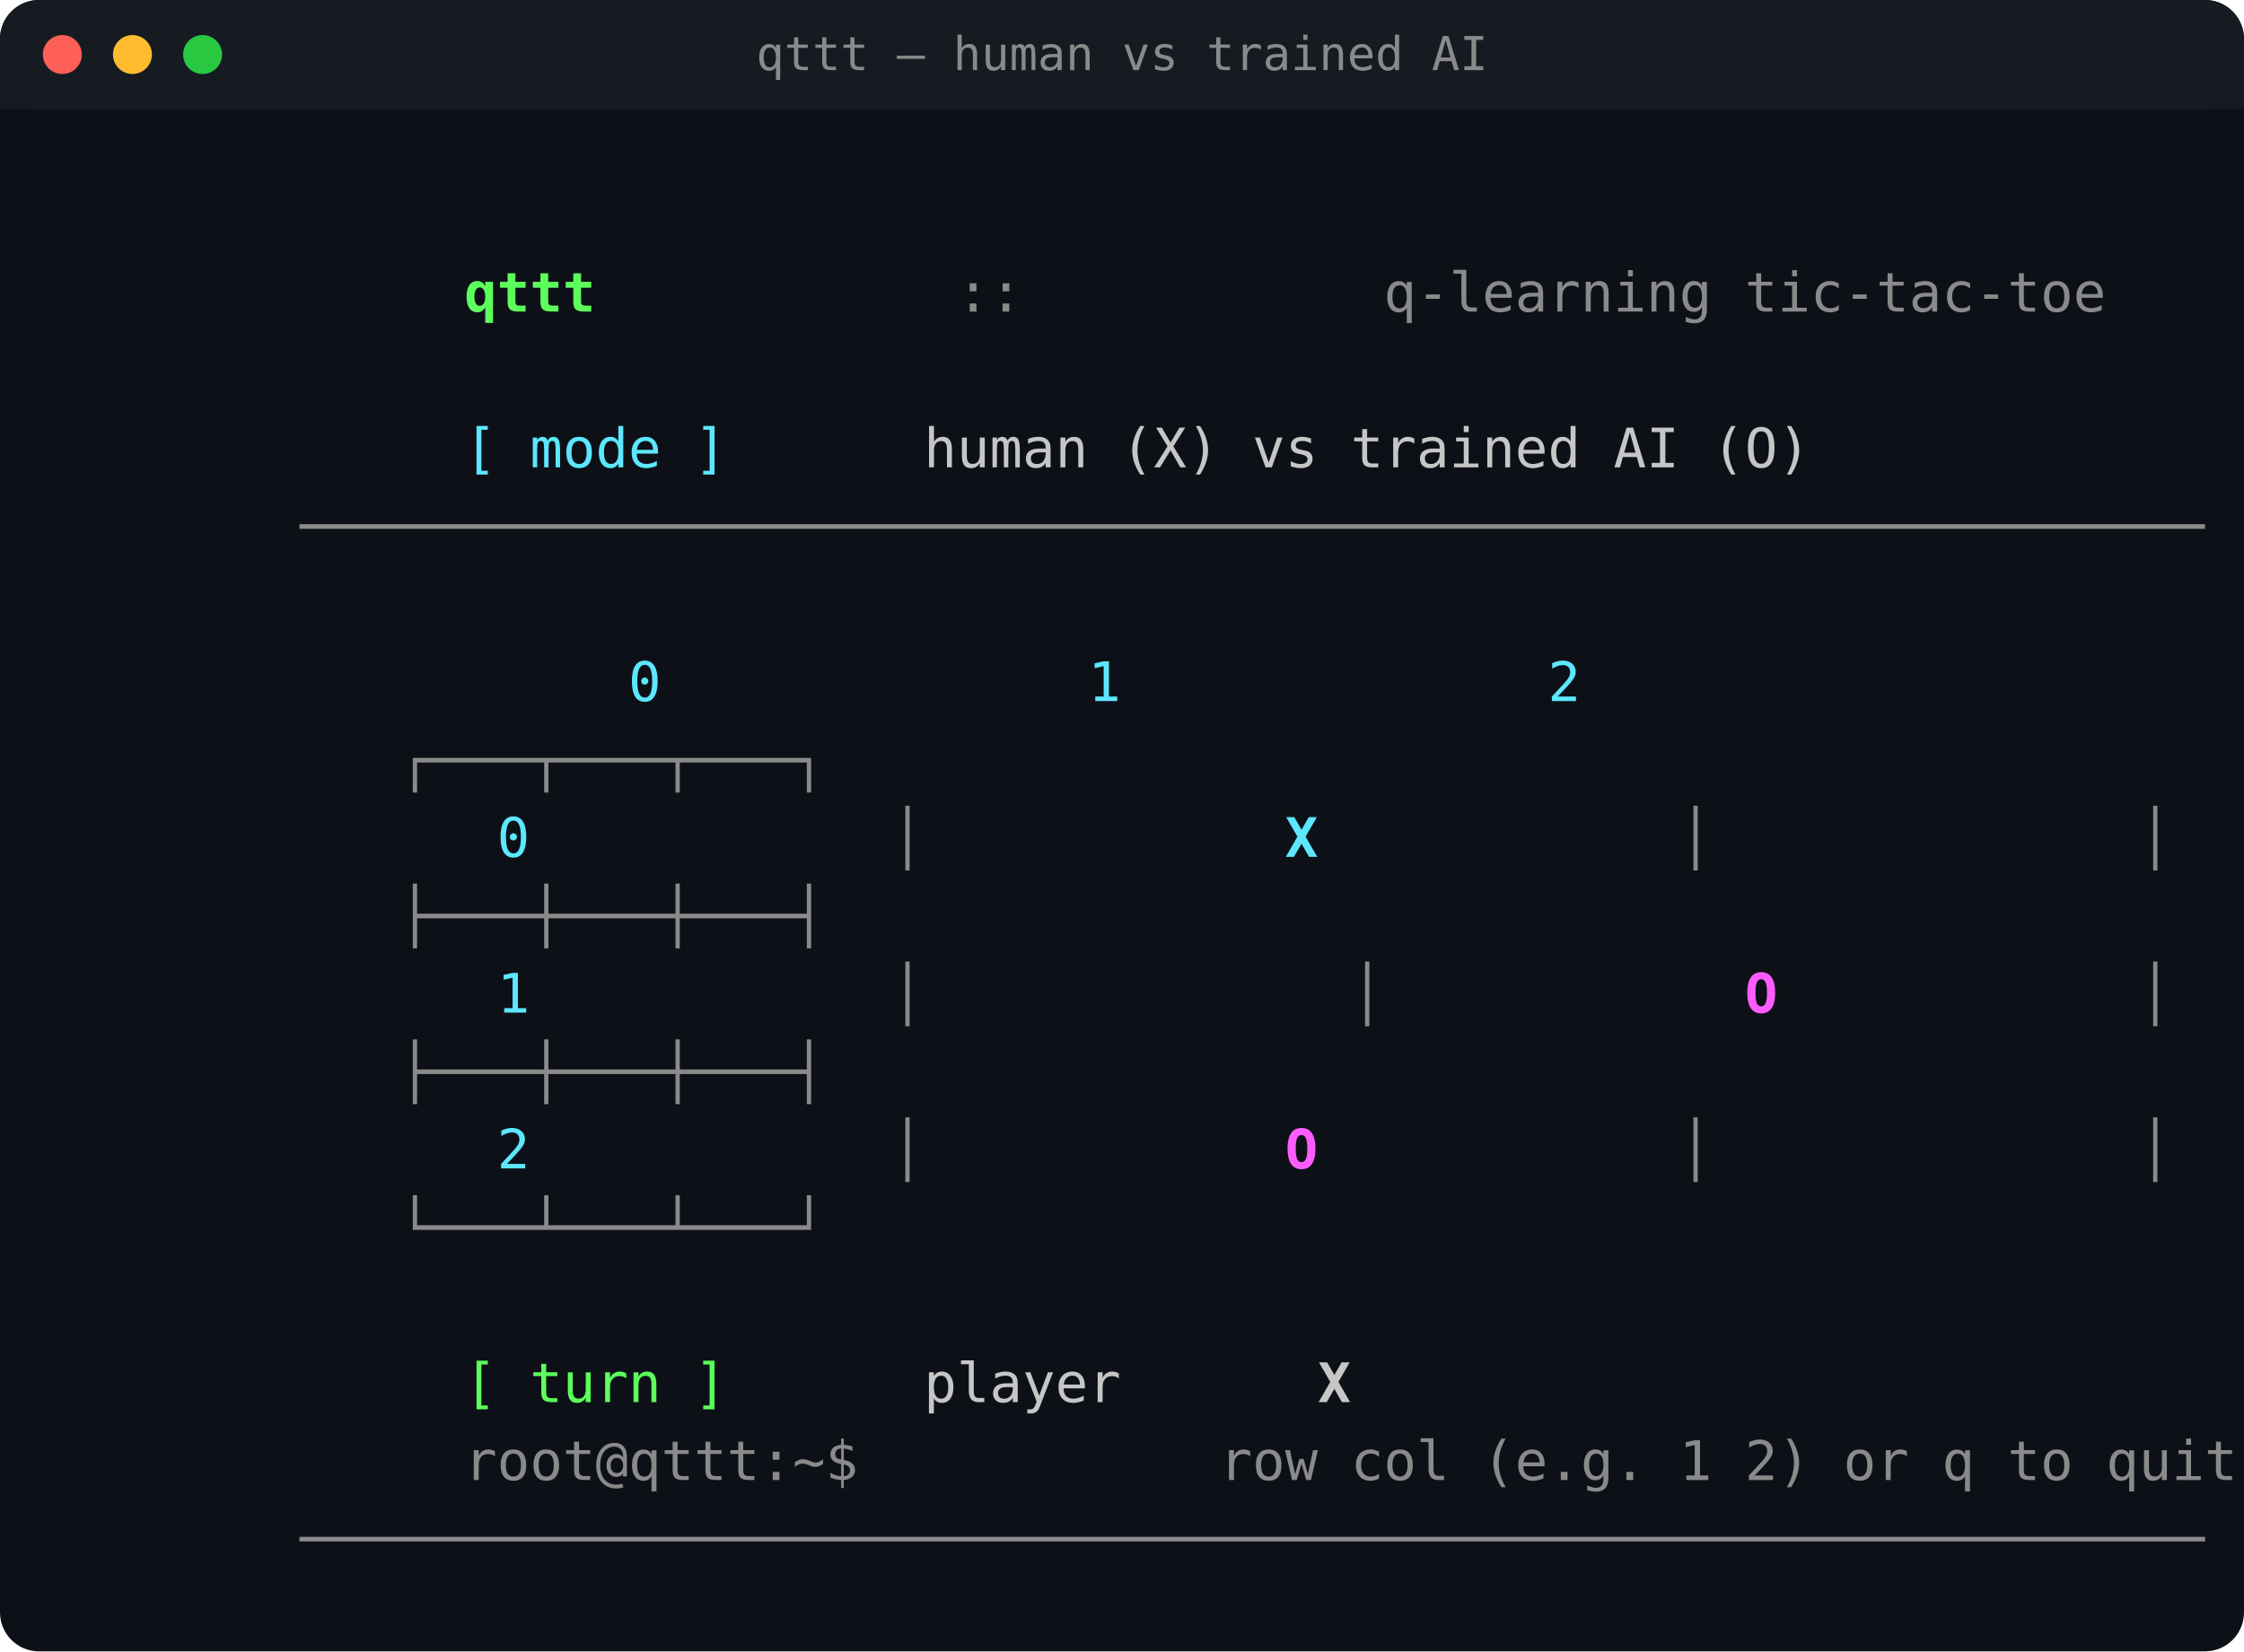
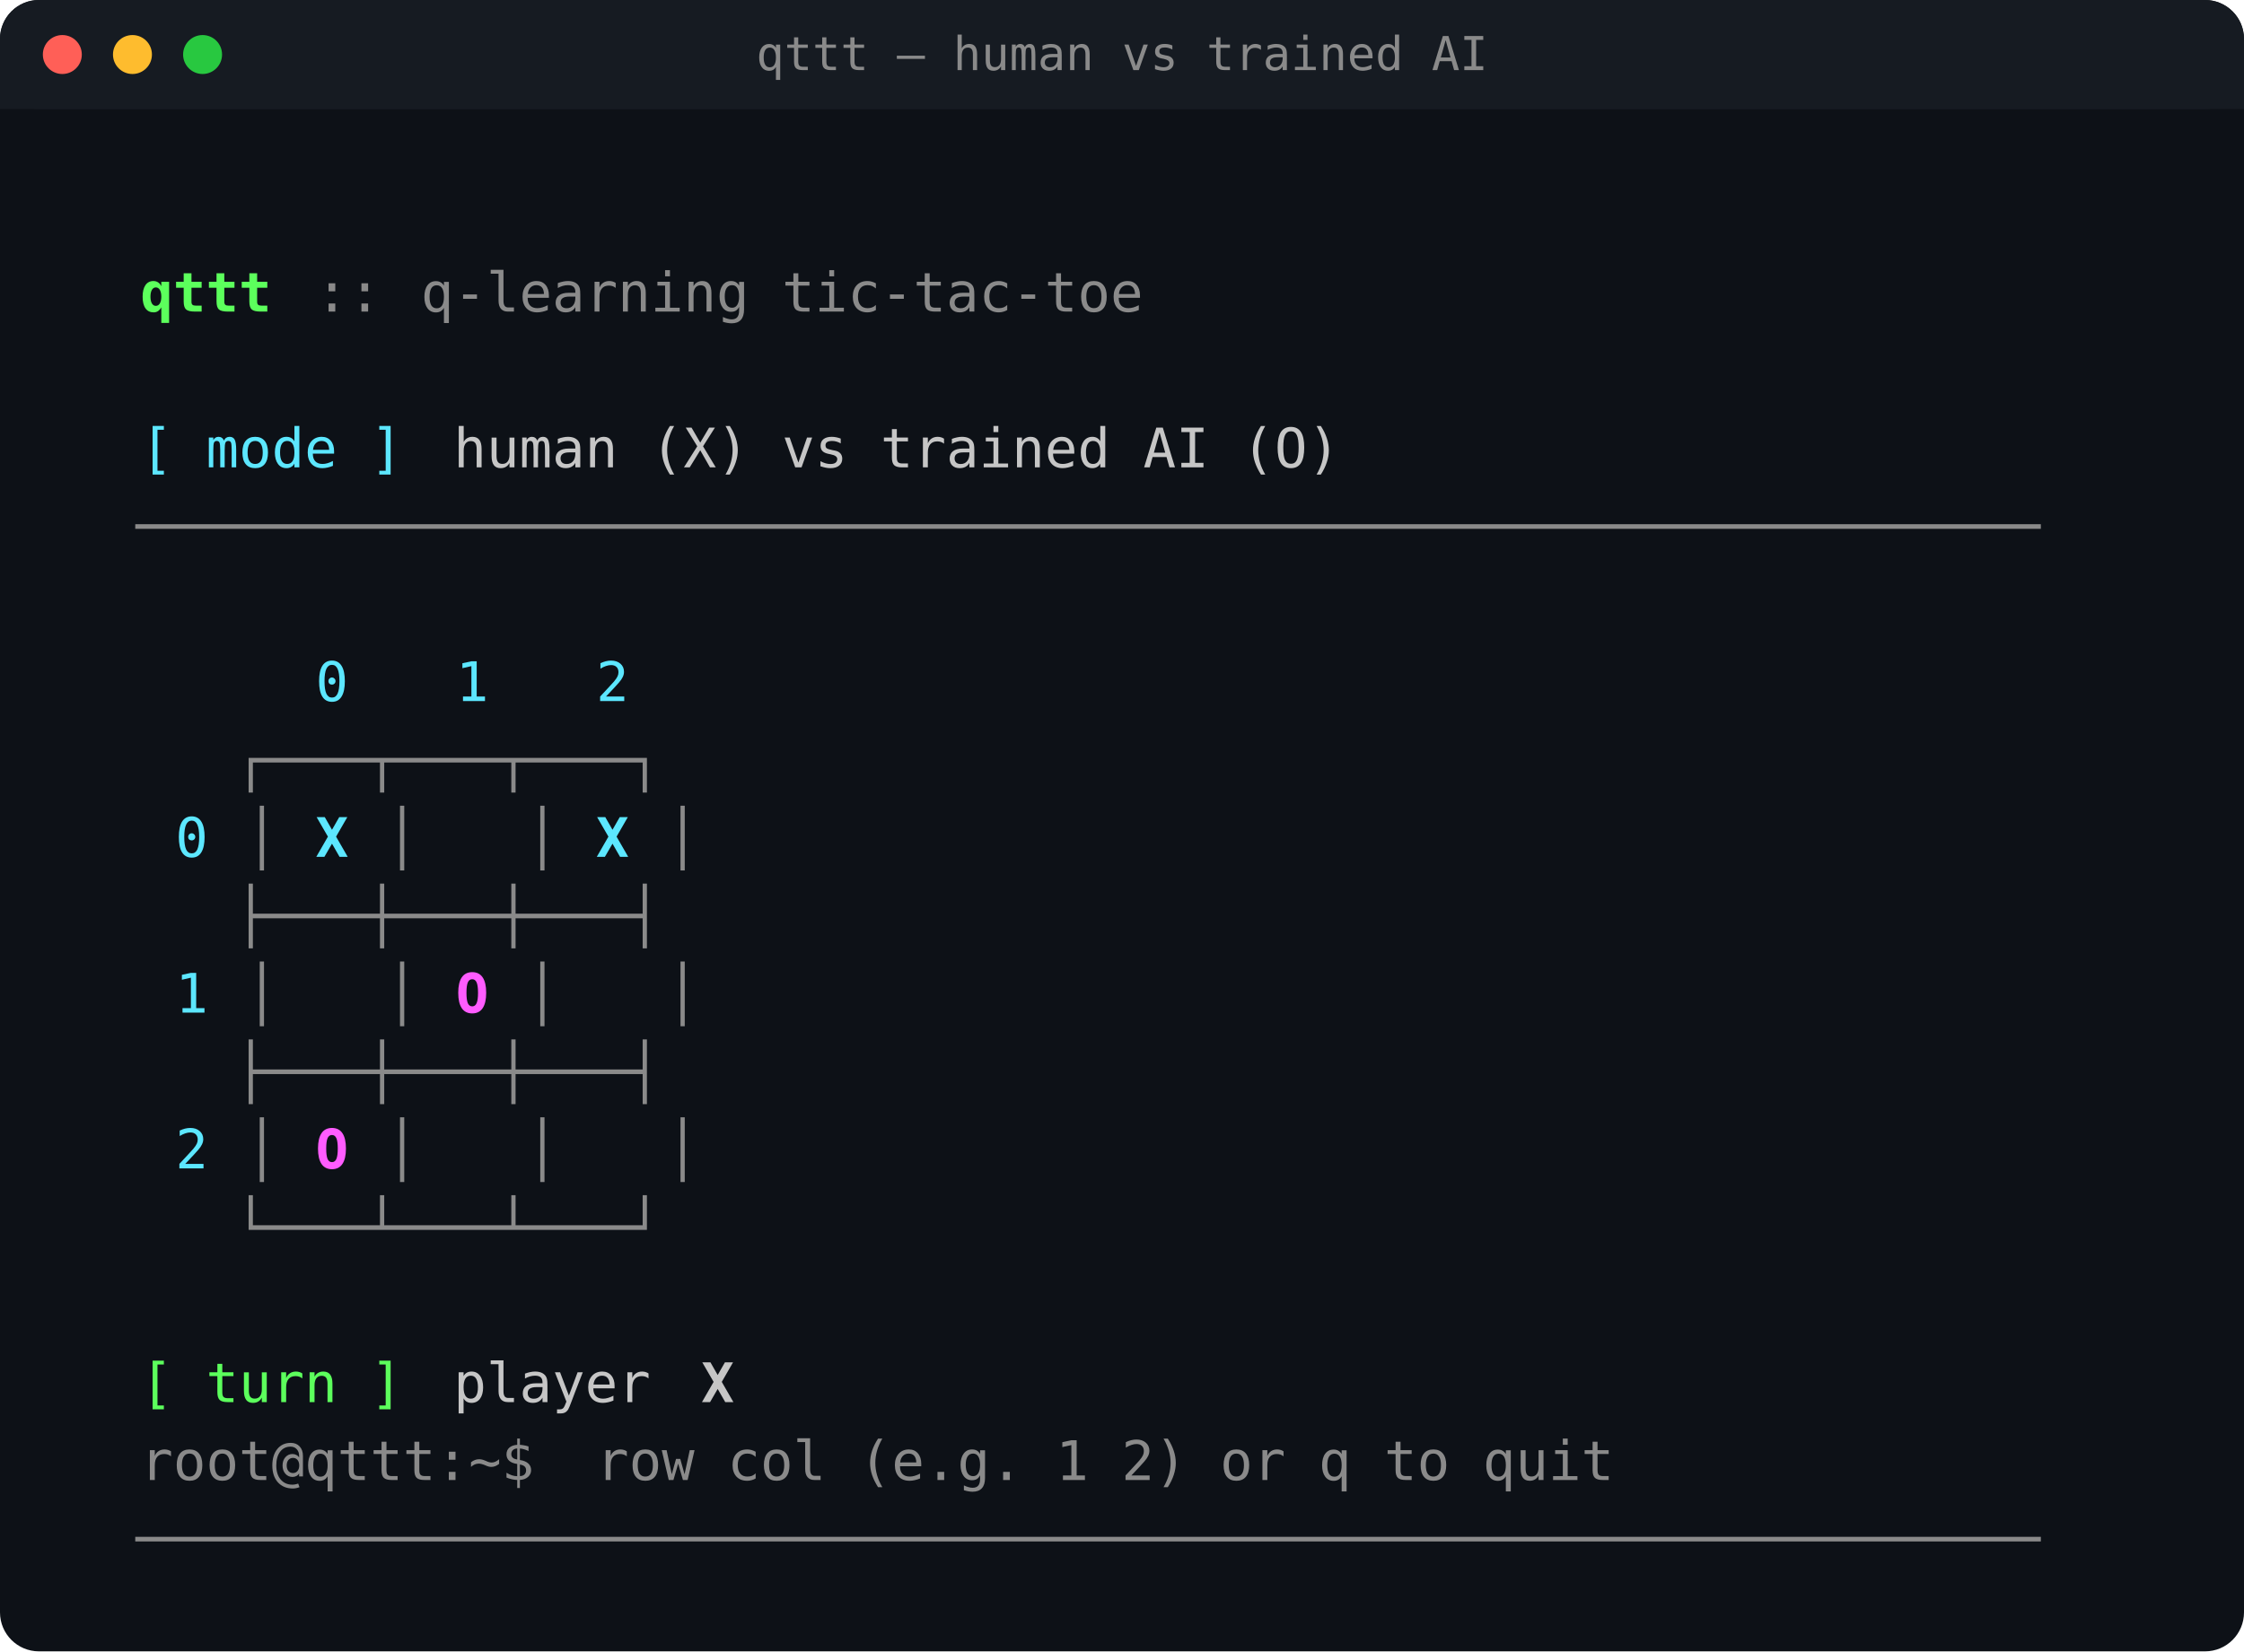
- <svg xmlns="http://www.w3.org/2000/svg" width="576" height="424" viewBox="0 0 576 424" font-family="ui-monospace, Menlo, Consolas, monospace" font-size="14">
+ <svg xmlns="http://www.w3.org/2000/svg" width="576" height="424" viewBox="0 0 576 424" font-family="ui-monospace, Menlo, Consolas, monospace" font-size="14" xml:space="preserve">
  <rect width="576" height="424" rx="10" fill="#0d1117" />
  <rect width="576" height="28" rx="10" fill="#161b22" />
  <rect y="18" width="576" height="10" fill="#161b22" />
  <circle cx="16" cy="14" r="5" fill="#ff5f57" />
  <circle cx="34" cy="14" r="5" fill="#febc2e" />
  <circle cx="52" cy="14" r="5" fill="#28c840" />
-   <text x="288.0" y="18" fill="#8a8a8a" font-size="12" text-anchor="middle">qttt — human vs trained AI</text>
-   <text x="18" y="60" xml:space="preserve">
+   <text x="288.0" y="18" fill="#8a8a8a" font-size="12" text-anchor="middle">qttt — human vs trained AI</text>
+   <text y="60" xml:space="preserve">
  </text>
-   <text x="18" y="80" xml:space="preserve">
-     <tspan fill="#c6c6c6">  </tspan>
-     <tspan fill="#5cff5c" font-weight="700">qttt</tspan>
-     <tspan fill="#c6c6c6"> </tspan>
-     <tspan fill="#8a8a8a">::</tspan>
-     <tspan fill="#c6c6c6"> </tspan>
-     <tspan fill="#8a8a8a">q-learning tic-tac-toe</tspan>
+   <text y="80" xml:space="preserve">
+     <tspan x="18" fill="#c6c6c6" textLength="18" lengthAdjust="spacingAndGlyphs">  </tspan>
+     <tspan x="36" fill="#5cff5c" font-weight="700" textLength="36" lengthAdjust="spacingAndGlyphs">qttt</tspan>
+     <tspan x="72" fill="#c6c6c6" textLength="9" lengthAdjust="spacingAndGlyphs"> </tspan>
+     <tspan x="81" fill="#8a8a8a" textLength="18" lengthAdjust="spacingAndGlyphs">::</tspan>
+     <tspan x="99" fill="#c6c6c6" textLength="9" lengthAdjust="spacingAndGlyphs"> </tspan>
+     <tspan x="108" fill="#8a8a8a" textLength="198" lengthAdjust="spacingAndGlyphs">q-learning tic-tac-toe</tspan>
  </text>
-   <text x="18" y="100" xml:space="preserve">
+   <text y="100" xml:space="preserve">
  </text>
-   <text x="18" y="120" xml:space="preserve">
-     <tspan fill="#c6c6c6">  </tspan>
-     <tspan fill="#5ce7ff">[ mode ]</tspan>
-     <tspan fill="#c6c6c6"> human (X) vs trained AI (O)</tspan>
+   <text y="120" xml:space="preserve">
+     <tspan x="18" fill="#c6c6c6" textLength="18" lengthAdjust="spacingAndGlyphs">  </tspan>
+     <tspan x="36" fill="#5ce7ff" textLength="72" lengthAdjust="spacingAndGlyphs">[ mode ]</tspan>
+     <tspan x="108" fill="#c6c6c6" textLength="252" lengthAdjust="spacingAndGlyphs"> human (X) vs trained AI (O)</tspan>
  </text>
-   <text x="18" y="140" xml:space="preserve">
-     <tspan fill="#8a8a8a">  ──────────────────────────────────────────────────────────</tspan>
+   <text y="140" xml:space="preserve">
+     <tspan x="18" fill="#8a8a8a" textLength="540" lengthAdjust="spacingAndGlyphs">  ──────────────────────────────────────────────────────────</tspan>
  </text>
-   <text x="18" y="160" xml:space="preserve">
+   <text y="160" xml:space="preserve">
  </text>
-   <text x="18" y="180" xml:space="preserve">
-     <tspan fill="#c6c6c6">       </tspan>
-     <tspan fill="#5ce7ff">0</tspan>
-     <tspan fill="#c6c6c6">   </tspan>
-     <tspan fill="#5ce7ff">1</tspan>
-     <tspan fill="#c6c6c6">   </tspan>
-     <tspan fill="#5ce7ff">2</tspan>
+   <text y="180" xml:space="preserve">
+     <tspan x="18" fill="#c6c6c6" textLength="63" lengthAdjust="spacingAndGlyphs">       </tspan>
+     <tspan x="81" fill="#5ce7ff" textLength="9" lengthAdjust="spacingAndGlyphs">0</tspan>
+     <tspan x="90" fill="#c6c6c6" textLength="27" lengthAdjust="spacingAndGlyphs">   </tspan>
+     <tspan x="117" fill="#5ce7ff" textLength="9" lengthAdjust="spacingAndGlyphs">1</tspan>
+     <tspan x="126" fill="#c6c6c6" textLength="27" lengthAdjust="spacingAndGlyphs">   </tspan>
+     <tspan x="153" fill="#5ce7ff" textLength="9" lengthAdjust="spacingAndGlyphs">2</tspan>
  </text>
-   <text x="18" y="200" xml:space="preserve">
-     <tspan fill="#8a8a8a">     ┌───┬───┬───┐</tspan>
+   <text y="200" xml:space="preserve">
+     <tspan x="18" fill="#8a8a8a" textLength="162" lengthAdjust="spacingAndGlyphs">     ┌───┬───┬───┐</tspan>
  </text>
-   <text x="18" y="220" xml:space="preserve">
-     <tspan fill="#c6c6c6">   </tspan>
-     <tspan fill="#5ce7ff">0</tspan>
-     <tspan fill="#c6c6c6"> </tspan>
-     <tspan fill="#8a8a8a">│</tspan>
-     <tspan fill="#c6c6c6"> </tspan>
-     <tspan fill="#5ce7ff" font-weight="700">X</tspan>
-     <tspan fill="#c6c6c6"> </tspan>
-     <tspan fill="#8a8a8a">│</tspan>
-     <tspan fill="#c6c6c6">   </tspan>
-     <tspan fill="#8a8a8a">│</tspan>
-     <tspan fill="#c6c6c6"> </tspan>
-     <tspan fill="#5ce7ff" font-weight="700">X</tspan>
-     <tspan fill="#c6c6c6"> </tspan>
-     <tspan fill="#8a8a8a">│</tspan>
+   <text y="220" xml:space="preserve">
+     <tspan x="18" fill="#c6c6c6" textLength="27" lengthAdjust="spacingAndGlyphs">   </tspan>
+     <tspan x="45" fill="#5ce7ff" textLength="9" lengthAdjust="spacingAndGlyphs">0</tspan>
+     <tspan x="54" fill="#c6c6c6" textLength="9" lengthAdjust="spacingAndGlyphs"> </tspan>
+     <tspan x="63" fill="#8a8a8a" textLength="9" lengthAdjust="spacingAndGlyphs">│</tspan>
+     <tspan x="72" fill="#c6c6c6" textLength="9" lengthAdjust="spacingAndGlyphs"> </tspan>
+     <tspan x="81" fill="#5ce7ff" font-weight="700" textLength="9" lengthAdjust="spacingAndGlyphs">X</tspan>
+     <tspan x="90" fill="#c6c6c6" textLength="9" lengthAdjust="spacingAndGlyphs"> </tspan>
+     <tspan x="99" fill="#8a8a8a" textLength="9" lengthAdjust="spacingAndGlyphs">│</tspan>
+     <tspan x="108" fill="#c6c6c6" textLength="27" lengthAdjust="spacingAndGlyphs">   </tspan>
+     <tspan x="135" fill="#8a8a8a" textLength="9" lengthAdjust="spacingAndGlyphs">│</tspan>
+     <tspan x="144" fill="#c6c6c6" textLength="9" lengthAdjust="spacingAndGlyphs"> </tspan>
+     <tspan x="153" fill="#5ce7ff" font-weight="700" textLength="9" lengthAdjust="spacingAndGlyphs">X</tspan>
+     <tspan x="162" fill="#c6c6c6" textLength="9" lengthAdjust="spacingAndGlyphs"> </tspan>
+     <tspan x="171" fill="#8a8a8a" textLength="9" lengthAdjust="spacingAndGlyphs">│</tspan>
  </text>
-   <text x="18" y="240" xml:space="preserve">
-     <tspan fill="#8a8a8a">     ├───┼───┼───┤</tspan>
+   <text y="240" xml:space="preserve">
+     <tspan x="18" fill="#8a8a8a" textLength="162" lengthAdjust="spacingAndGlyphs">     ├───┼───┼───┤</tspan>
  </text>
-   <text x="18" y="260" xml:space="preserve">
-     <tspan fill="#c6c6c6">   </tspan>
-     <tspan fill="#5ce7ff">1</tspan>
-     <tspan fill="#c6c6c6"> </tspan>
-     <tspan fill="#8a8a8a">│</tspan>
-     <tspan fill="#c6c6c6">   </tspan>
-     <tspan fill="#8a8a8a">│</tspan>
-     <tspan fill="#c6c6c6"> </tspan>
-     <tspan fill="#ff5cff" font-weight="700">O</tspan>
-     <tspan fill="#c6c6c6"> </tspan>
-     <tspan fill="#8a8a8a">│</tspan>
-     <tspan fill="#c6c6c6">   </tspan>
-     <tspan fill="#8a8a8a">│</tspan>
+   <text y="260" xml:space="preserve">
+     <tspan x="18" fill="#c6c6c6" textLength="27" lengthAdjust="spacingAndGlyphs">   </tspan>
+     <tspan x="45" fill="#5ce7ff" textLength="9" lengthAdjust="spacingAndGlyphs">1</tspan>
+     <tspan x="54" fill="#c6c6c6" textLength="9" lengthAdjust="spacingAndGlyphs"> </tspan>
+     <tspan x="63" fill="#8a8a8a" textLength="9" lengthAdjust="spacingAndGlyphs">│</tspan>
+     <tspan x="72" fill="#c6c6c6" textLength="27" lengthAdjust="spacingAndGlyphs">   </tspan>
+     <tspan x="99" fill="#8a8a8a" textLength="9" lengthAdjust="spacingAndGlyphs">│</tspan>
+     <tspan x="108" fill="#c6c6c6" textLength="9" lengthAdjust="spacingAndGlyphs"> </tspan>
+     <tspan x="117" fill="#ff5cff" font-weight="700" textLength="9" lengthAdjust="spacingAndGlyphs">O</tspan>
+     <tspan x="126" fill="#c6c6c6" textLength="9" lengthAdjust="spacingAndGlyphs"> </tspan>
+     <tspan x="135" fill="#8a8a8a" textLength="9" lengthAdjust="spacingAndGlyphs">│</tspan>
+     <tspan x="144" fill="#c6c6c6" textLength="27" lengthAdjust="spacingAndGlyphs">   </tspan>
+     <tspan x="171" fill="#8a8a8a" textLength="9" lengthAdjust="spacingAndGlyphs">│</tspan>
  </text>
-   <text x="18" y="280" xml:space="preserve">
-     <tspan fill="#8a8a8a">     ├───┼───┼───┤</tspan>
+   <text y="280" xml:space="preserve">
+     <tspan x="18" fill="#8a8a8a" textLength="162" lengthAdjust="spacingAndGlyphs">     ├───┼───┼───┤</tspan>
  </text>
-   <text x="18" y="300" xml:space="preserve">
-     <tspan fill="#c6c6c6">   </tspan>
-     <tspan fill="#5ce7ff">2</tspan>
-     <tspan fill="#c6c6c6"> </tspan>
-     <tspan fill="#8a8a8a">│</tspan>
-     <tspan fill="#c6c6c6"> </tspan>
-     <tspan fill="#ff5cff" font-weight="700">O</tspan>
-     <tspan fill="#c6c6c6"> </tspan>
-     <tspan fill="#8a8a8a">│</tspan>
-     <tspan fill="#c6c6c6">   </tspan>
-     <tspan fill="#8a8a8a">│</tspan>
-     <tspan fill="#c6c6c6">   </tspan>
-     <tspan fill="#8a8a8a">│</tspan>
+   <text y="300" xml:space="preserve">
+     <tspan x="18" fill="#c6c6c6" textLength="27" lengthAdjust="spacingAndGlyphs">   </tspan>
+     <tspan x="45" fill="#5ce7ff" textLength="9" lengthAdjust="spacingAndGlyphs">2</tspan>
+     <tspan x="54" fill="#c6c6c6" textLength="9" lengthAdjust="spacingAndGlyphs"> </tspan>
+     <tspan x="63" fill="#8a8a8a" textLength="9" lengthAdjust="spacingAndGlyphs">│</tspan>
+     <tspan x="72" fill="#c6c6c6" textLength="9" lengthAdjust="spacingAndGlyphs"> </tspan>
+     <tspan x="81" fill="#ff5cff" font-weight="700" textLength="9" lengthAdjust="spacingAndGlyphs">O</tspan>
+     <tspan x="90" fill="#c6c6c6" textLength="9" lengthAdjust="spacingAndGlyphs"> </tspan>
+     <tspan x="99" fill="#8a8a8a" textLength="9" lengthAdjust="spacingAndGlyphs">│</tspan>
+     <tspan x="108" fill="#c6c6c6" textLength="27" lengthAdjust="spacingAndGlyphs">   </tspan>
+     <tspan x="135" fill="#8a8a8a" textLength="9" lengthAdjust="spacingAndGlyphs">│</tspan>
+     <tspan x="144" fill="#c6c6c6" textLength="27" lengthAdjust="spacingAndGlyphs">   </tspan>
+     <tspan x="171" fill="#8a8a8a" textLength="9" lengthAdjust="spacingAndGlyphs">│</tspan>
  </text>
-   <text x="18" y="320" xml:space="preserve">
-     <tspan fill="#8a8a8a">     └───┴───┴───┘</tspan>
+   <text y="320" xml:space="preserve">
+     <tspan x="18" fill="#8a8a8a" textLength="162" lengthAdjust="spacingAndGlyphs">     └───┴───┴───┘</tspan>
  </text>
-   <text x="18" y="340" xml:space="preserve">
+   <text y="340" xml:space="preserve">
  </text>
-   <text x="18" y="360" xml:space="preserve">
-     <tspan fill="#c6c6c6">  </tspan>
-     <tspan fill="#5cff5c">[ turn ]</tspan>
-     <tspan fill="#c6c6c6"> player </tspan>
-     <tspan fill="#c6c6c6" font-weight="700">X</tspan>
+   <text y="360" xml:space="preserve">
+     <tspan x="18" fill="#c6c6c6" textLength="18" lengthAdjust="spacingAndGlyphs">  </tspan>
+     <tspan x="36" fill="#5cff5c" textLength="72" lengthAdjust="spacingAndGlyphs">[ turn ]</tspan>
+     <tspan x="108" fill="#c6c6c6" textLength="72" lengthAdjust="spacingAndGlyphs"> player </tspan>
+     <tspan x="180" fill="#c6c6c6" font-weight="700" textLength="9" lengthAdjust="spacingAndGlyphs">X</tspan>
  </text>
-   <text x="18" y="380" xml:space="preserve">
-     <tspan fill="#c6c6c6">  </tspan>
-     <tspan fill="#8a8a8a">root@qttt:~$</tspan>
-     <tspan fill="#c6c6c6"> </tspan>
-     <tspan fill="#8a8a8a">row col (e.g. 1 2) or q to quit</tspan>
+   <text y="380" xml:space="preserve">
+     <tspan x="18" fill="#c6c6c6" textLength="18" lengthAdjust="spacingAndGlyphs">  </tspan>
+     <tspan x="36" fill="#8a8a8a" textLength="108" lengthAdjust="spacingAndGlyphs">root@qttt:~$</tspan>
+     <tspan x="144" fill="#c6c6c6" textLength="9" lengthAdjust="spacingAndGlyphs"> </tspan>
+     <tspan x="153" fill="#8a8a8a" textLength="279" lengthAdjust="spacingAndGlyphs">row col (e.g. 1 2) or q to quit</tspan>
  </text>
-   <text x="18" y="400" xml:space="preserve">
-     <tspan fill="#8a8a8a">  ──────────────────────────────────────────────────────────</tspan>
+   <text y="400" xml:space="preserve">
+     <tspan x="18" fill="#8a8a8a" textLength="540" lengthAdjust="spacingAndGlyphs">  ──────────────────────────────────────────────────────────</tspan>
  </text>
</svg>
